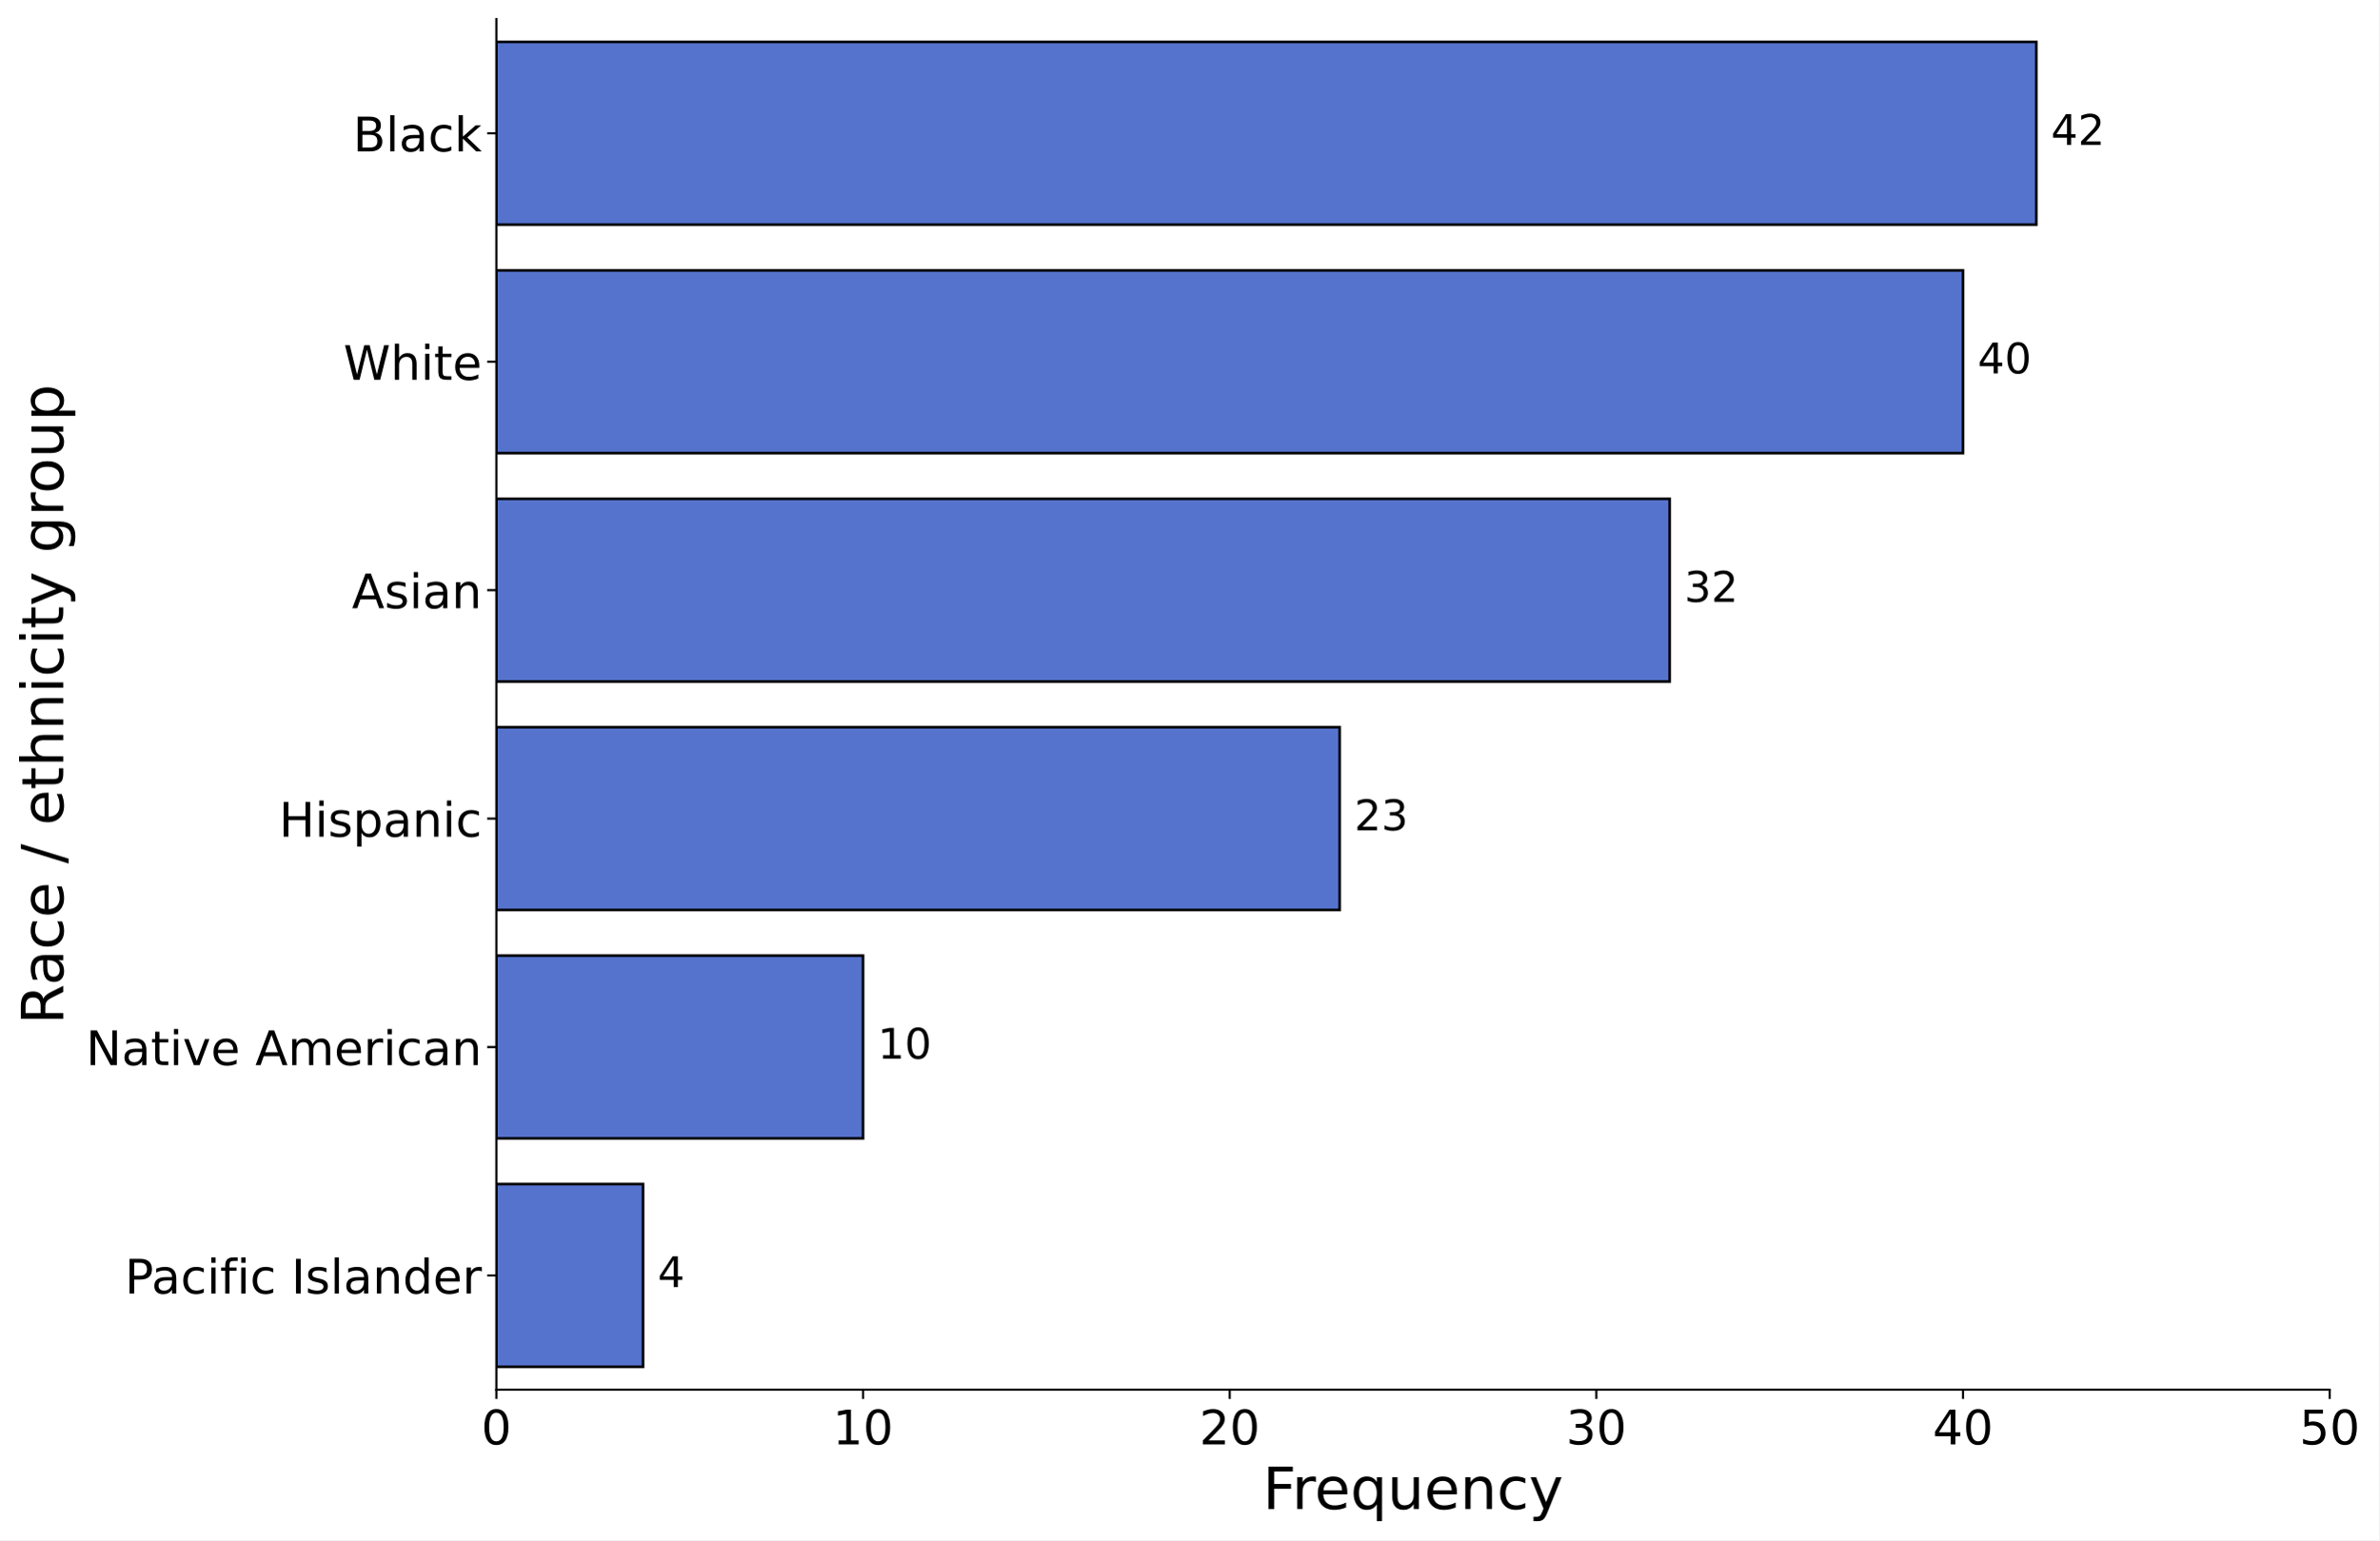
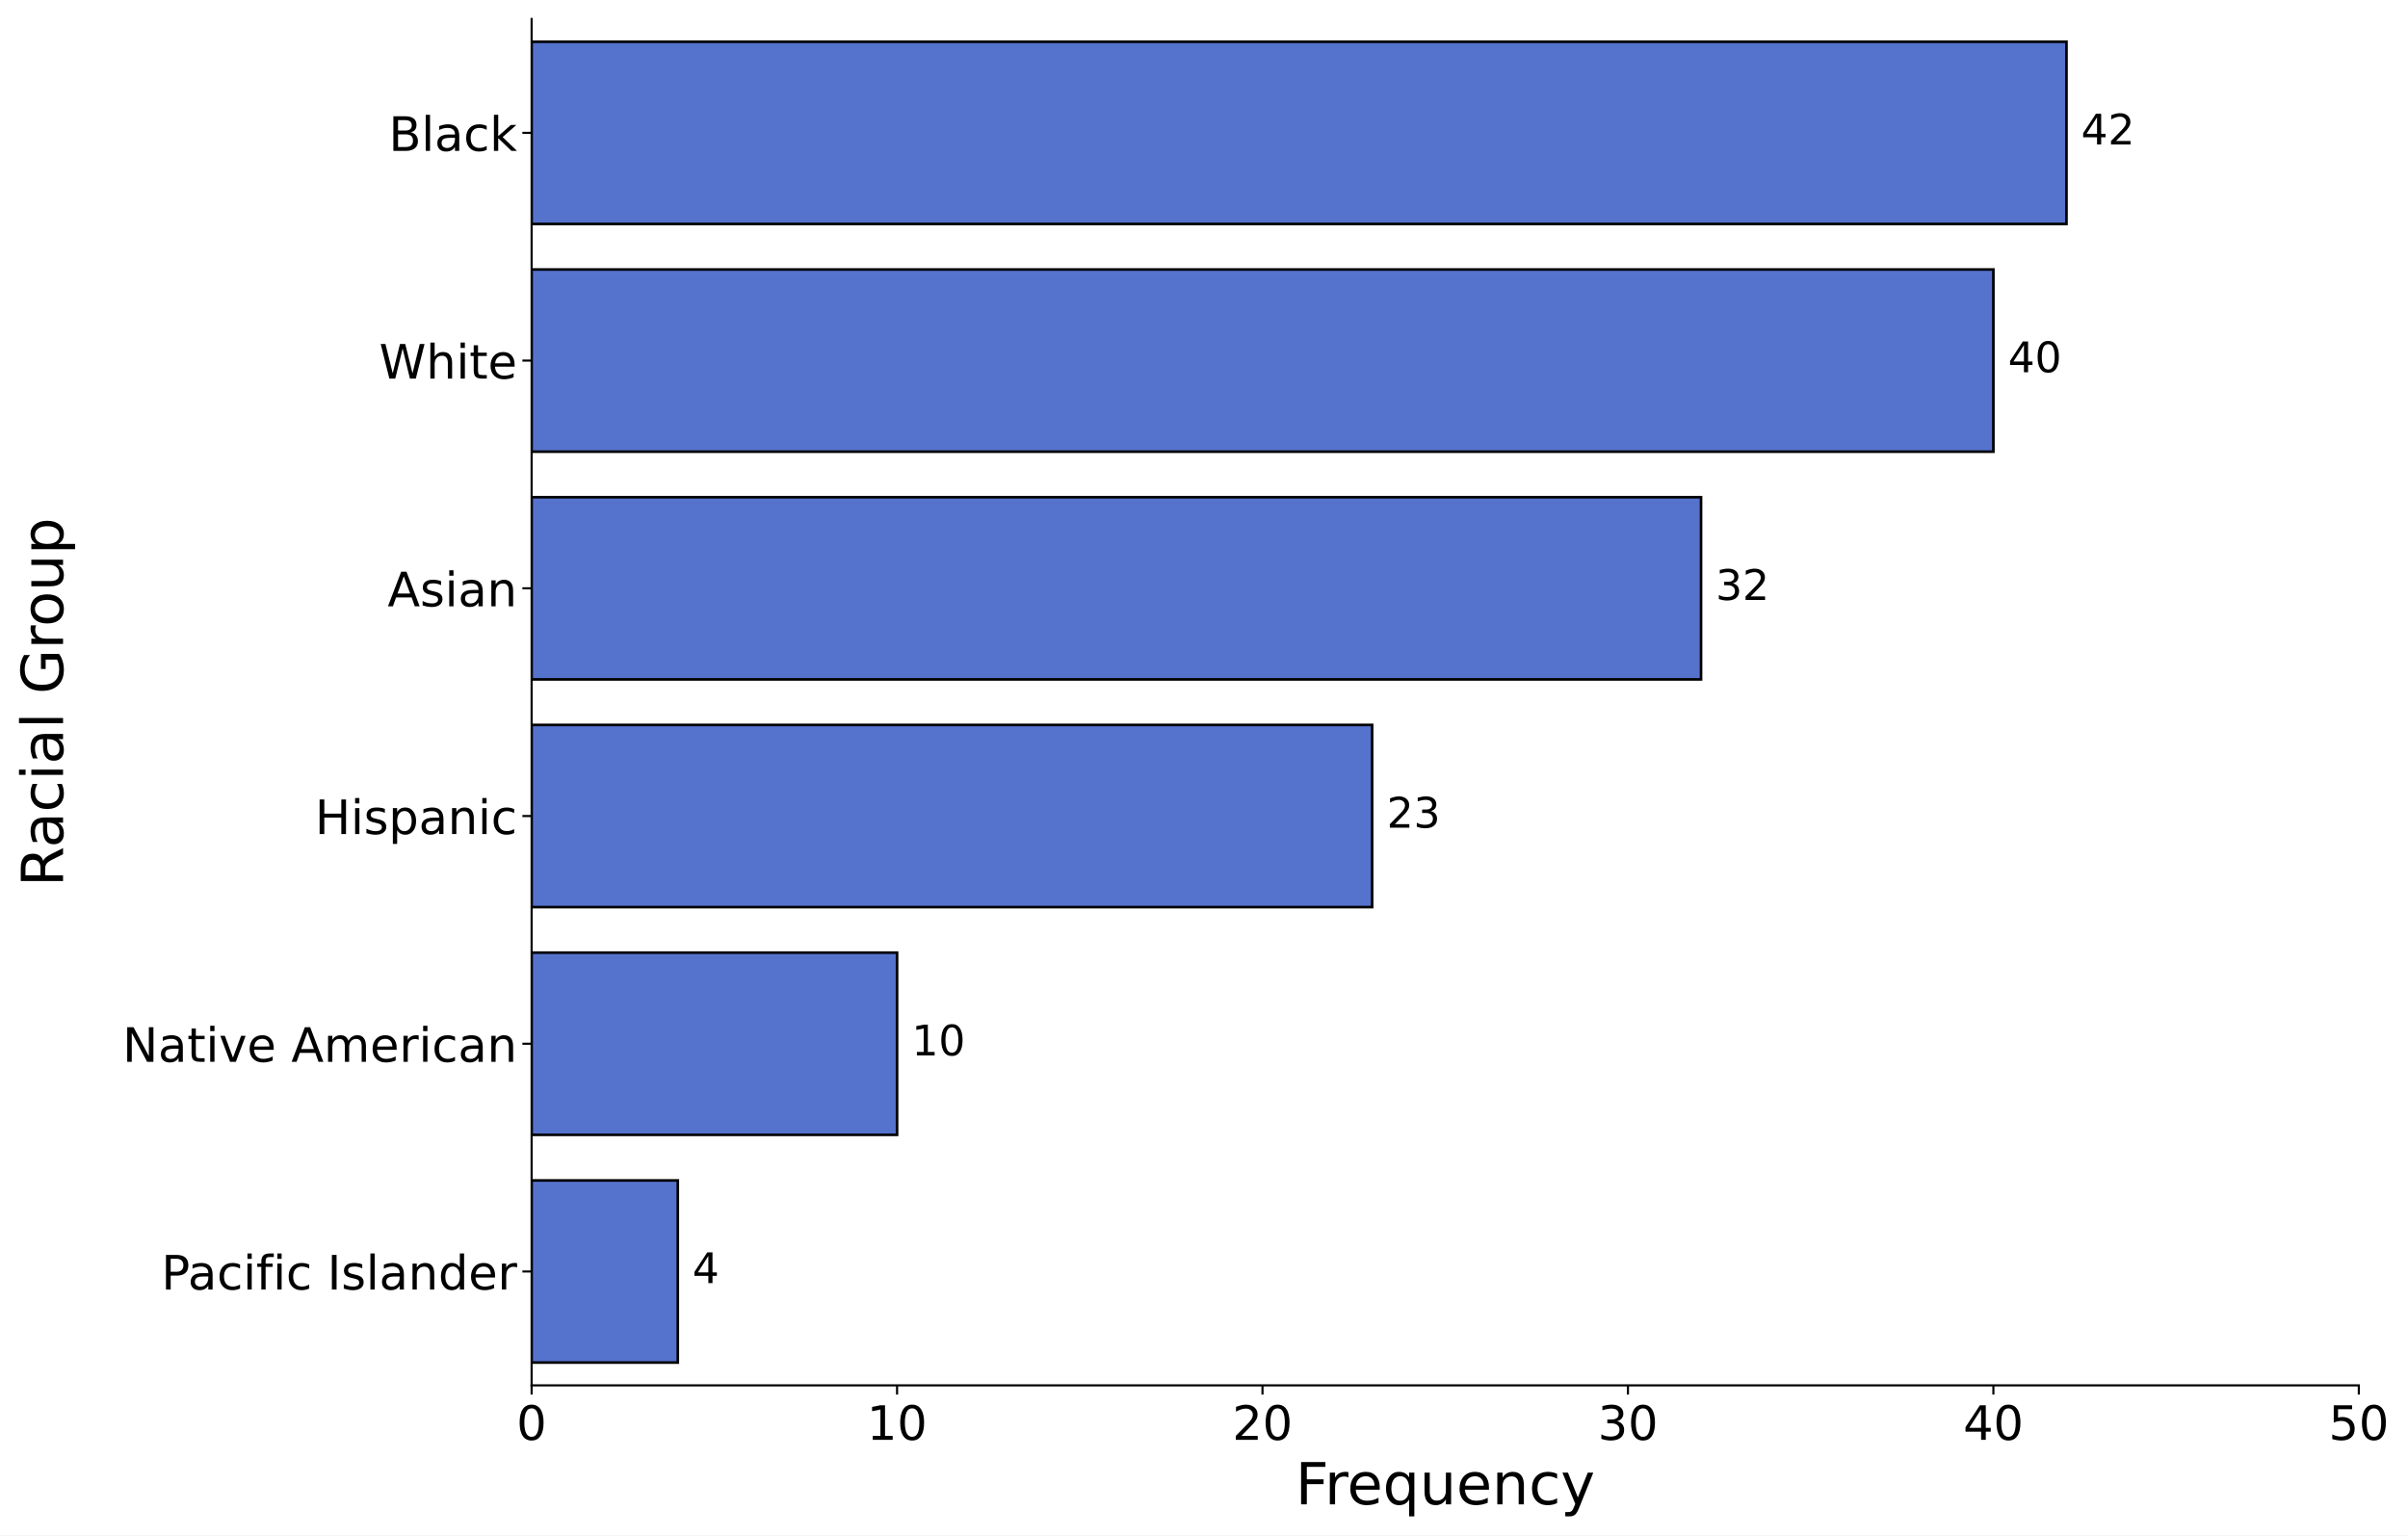
- <svg xmlns="http://www.w3.org/2000/svg" xmlns:xlink="http://www.w3.org/1999/xlink" width="899.407pt" height="582.513pt" viewBox="0 0 899.407 582.513" version="1.1">
+ <svg xmlns="http://www.w3.org/2000/svg" xmlns:xlink="http://www.w3.org/1999/xlink" width="913.407pt" height="582.513pt" viewBox="0 0 913.407 582.513" version="1.1">
  <defs>
    <style type="text/css">*{stroke-linejoin: round; stroke-linecap: butt}</style>
  </defs>
  <g id="figure_1">
    <g id="patch_1">
-       <path d="M 0 582.513  L 899.407 582.513  L 899.407 0  L 0 0  z " style="fill: #ffffff" />
+       <path d="M 0 582.513  L 913.407 582.513  L 913.407 0  L 0 0  z " style="fill: #ffffff" />
    </g>
    <g id="axes_1">
      <g id="patch_2">
-         <path d="M 187.653 525.6  L 880.754 525.6  L 880.754 7.2  L 187.653 7.2  z " style="fill: #ffffff" />
+         <path d="M 201.653 525.6  L 894.754 525.6  L 894.754 7.2  L 201.653 7.2  z " style="fill: #ffffff" />
      </g>
      <g id="patch_3">
-         <path d="M 187.653 15.84  L 769.858 15.84  L 769.858 84.96  L 187.653 84.96  z " clip-path="url(#p2735b2df35)" style="fill: #5573cd; stroke: #000000; stroke-linejoin: miter" />
+         <path d="M 201.653 15.84  L 783.858 15.84  L 783.858 84.96  L 201.653 84.96  z " clip-path="url(#pfc419bda1f)" style="fill: #5573cd; stroke: #000000; stroke-linejoin: miter" />
      </g>
      <g id="patch_4">
-         <path d="M 187.653 102.24  L 742.134 102.24  L 742.134 171.36  L 187.653 171.36  z " clip-path="url(#p2735b2df35)" style="fill: #5573cd; stroke: #000000; stroke-linejoin: miter" />
+         <path d="M 201.653 102.24  L 756.134 102.24  L 756.134 171.36  L 201.653 171.36  z " clip-path="url(#pfc419bda1f)" style="fill: #5573cd; stroke: #000000; stroke-linejoin: miter" />
      </g>
      <g id="patch_5">
-         <path d="M 187.653 188.64  L 631.238 188.64  L 631.238 257.76  L 187.653 257.76  z " clip-path="url(#p2735b2df35)" style="fill: #5573cd; stroke: #000000; stroke-linejoin: miter" />
+         <path d="M 201.653 188.64  L 645.238 188.64  L 645.238 257.76  L 201.653 257.76  z " clip-path="url(#pfc419bda1f)" style="fill: #5573cd; stroke: #000000; stroke-linejoin: miter" />
      </g>
      <g id="patch_6">
-         <path d="M 187.653 275.04  L 506.48 275.04  L 506.48 344.16  L 187.653 344.16  z " clip-path="url(#p2735b2df35)" style="fill: #5573cd; stroke: #000000; stroke-linejoin: miter" />
+         <path d="M 201.653 275.04  L 520.48 275.04  L 520.48 344.16  L 201.653 344.16  z " clip-path="url(#pfc419bda1f)" style="fill: #5573cd; stroke: #000000; stroke-linejoin: miter" />
      </g>
      <g id="patch_7">
-         <path d="M 187.653 361.44  L 326.274 361.44  L 326.274 430.56  L 187.653 430.56  z " clip-path="url(#p2735b2df35)" style="fill: #5573cd; stroke: #000000; stroke-linejoin: miter" />
+         <path d="M 201.653 361.44  L 340.274 361.44  L 340.274 430.56  L 201.653 430.56  z " clip-path="url(#pfc419bda1f)" style="fill: #5573cd; stroke: #000000; stroke-linejoin: miter" />
      </g>
      <g id="patch_8">
-         <path d="M 187.653 447.84  L 243.102 447.84  L 243.102 516.96  L 187.653 516.96  z " clip-path="url(#p2735b2df35)" style="fill: #5573cd; stroke: #000000; stroke-linejoin: miter" />
+         <path d="M 201.653 447.84  L 257.102 447.84  L 257.102 516.96  L 201.653 516.96  z " clip-path="url(#pfc419bda1f)" style="fill: #5573cd; stroke: #000000; stroke-linejoin: miter" />
      </g>
      <g id="matplotlib.axis_1">
        <g id="xtick_1">
          <g id="line2d_1">
            <defs>
-               <path id="me8db8d2e31" d="M 0 0  L 0 3.5  " style="stroke: #000000; stroke-width: 0.8" />
+               <path id="m3cf363b419" d="M 0 0  L 0 3.5  " style="stroke: #000000; stroke-width: 0.8" />
            </defs>
            <g>
-               <use xlink:href="#me8db8d2e31" x="187.653" y="525.6" style="stroke: #000000; stroke-width: 0.8" />
+               <use xlink:href="#m3cf363b419" x="201.653" y="525.6" style="stroke: #000000; stroke-width: 0.8" />
            </g>
          </g>
          <g id="text_1">
-             <g transform="translate(181.9272 546.2772) scale(0.18 -0.18)">
+             <g transform="translate(195.9272 546.2772) scale(0.18 -0.18)">
              <defs>
                <path id="DejaVuSans-30" d="M 2034 4250  Q 1547 4250 1301 3770  Q 1056 3291 1056 2328  Q 1056 1369 1301 889  Q 1547 409 2034 409  Q 2525 409 2770 889  Q 3016 1369 3016 2328  Q 3016 3291 2770 3770  Q 2525 4250 2034 4250  z M 2034 4750  Q 2819 4750 3233 4129  Q 3647 3509 3647 2328  Q 3647 1150 3233 529  Q 2819 -91 2034 -91  Q 1250 -91 836 529  Q 422 1150 422 2328  Q 422 3509 836 4129  Q 1250 4750 2034 4750  z " transform="scale(0.015625)" />
              </defs>
              <use xlink:href="#DejaVuSans-30" />
            </g>
          </g>
        </g>
        <g id="xtick_2">
          <g id="line2d_2">
            <g>
-               <use xlink:href="#me8db8d2e31" x="326.274" y="525.6" style="stroke: #000000; stroke-width: 0.8" />
+               <use xlink:href="#m3cf363b419" x="340.274" y="525.6" style="stroke: #000000; stroke-width: 0.8" />
            </g>
          </g>
          <g id="text_2">
-             <g transform="translate(314.8211 546.2772) scale(0.18 -0.18)">
+             <g transform="translate(328.8211 546.2772) scale(0.18 -0.18)">
              <defs>
                <path id="DejaVuSans-31" d="M 794 531  L 1825 531  L 1825 4091  L 703 3866  L 703 4441  L 1819 4666  L 2450 4666  L 2450 531  L 3481 531  L 3481 0  L 794 0  L 794 531  z " transform="scale(0.015625)" />
              </defs>
              <use xlink:href="#DejaVuSans-31" />
              <use xlink:href="#DejaVuSans-30" transform="translate(63.62305 0)" />
            </g>
          </g>
        </g>
        <g id="xtick_3">
          <g id="line2d_3">
            <g>
-               <use xlink:href="#me8db8d2e31" x="464.894" y="525.6" style="stroke: #000000; stroke-width: 0.8" />
+               <use xlink:href="#m3cf363b419" x="478.894" y="525.6" style="stroke: #000000; stroke-width: 0.8" />
            </g>
          </g>
          <g id="text_3">
-             <g transform="translate(453.4413 546.2772) scale(0.18 -0.18)">
+             <g transform="translate(467.4413 546.2772) scale(0.18 -0.18)">
              <defs>
                <path id="DejaVuSans-32" d="M 1228 531  L 3431 531  L 3431 0  L 469 0  L 469 531  Q 828 903 1448 1529  Q 2069 2156 2228 2338  Q 2531 2678 2651 2914  Q 2772 3150 2772 3378  Q 2772 3750 2511 3984  Q 2250 4219 1831 4219  Q 1534 4219 1204 4116  Q 875 4013 500 3803  L 500 4441  Q 881 4594 1212 4672  Q 1544 4750 1819 4750  Q 2544 4750 2975 4387  Q 3406 4025 3406 3419  Q 3406 3131 3298 2873  Q 3191 2616 2906 2266  Q 2828 2175 2409 1742  Q 1991 1309 1228 531  z " transform="scale(0.015625)" />
              </defs>
              <use xlink:href="#DejaVuSans-32" />
              <use xlink:href="#DejaVuSans-30" transform="translate(63.62305 0)" />
            </g>
          </g>
        </g>
        <g id="xtick_4">
          <g id="line2d_4">
            <g>
-               <use xlink:href="#me8db8d2e31" x="603.514" y="525.6" style="stroke: #000000; stroke-width: 0.8" />
+               <use xlink:href="#m3cf363b419" x="617.514" y="525.6" style="stroke: #000000; stroke-width: 0.8" />
            </g>
          </g>
          <g id="text_4">
-             <g transform="translate(592.0614 546.2772) scale(0.18 -0.18)">
+             <g transform="translate(606.0614 546.2772) scale(0.18 -0.18)">
              <defs>
                <path id="DejaVuSans-33" d="M 2597 2516  Q 3050 2419 3304 2112  Q 3559 1806 3559 1356  Q 3559 666 3084 287  Q 2609 -91 1734 -91  Q 1441 -91 1130 -33  Q 819 25 488 141  L 488 750  Q 750 597 1062 519  Q 1375 441 1716 441  Q 2309 441 2620 675  Q 2931 909 2931 1356  Q 2931 1769 2642 2001  Q 2353 2234 1838 2234  L 1294 2234  L 1294 2753  L 1863 2753  Q 2328 2753 2575 2939  Q 2822 3125 2822 3475  Q 2822 3834 2567 4026  Q 2313 4219 1838 4219  Q 1578 4219 1281 4162  Q 984 4106 628 3988  L 628 4550  Q 988 4650 1302 4700  Q 1616 4750 1894 4750  Q 2613 4750 3031 4423  Q 3450 4097 3450 3541  Q 3450 3153 3228 2886  Q 3006 2619 2597 2516  z " transform="scale(0.015625)" />
              </defs>
              <use xlink:href="#DejaVuSans-33" />
              <use xlink:href="#DejaVuSans-30" transform="translate(63.62305 0)" />
            </g>
          </g>
        </g>
        <g id="xtick_5">
          <g id="line2d_5">
            <g>
-               <use xlink:href="#me8db8d2e31" x="742.134" y="525.6" style="stroke: #000000; stroke-width: 0.8" />
+               <use xlink:href="#m3cf363b419" x="756.134" y="525.6" style="stroke: #000000; stroke-width: 0.8" />
            </g>
          </g>
          <g id="text_5">
-             <g transform="translate(730.6816 546.2772) scale(0.18 -0.18)">
+             <g transform="translate(744.6816 546.2772) scale(0.18 -0.18)">
              <defs>
                <path id="DejaVuSans-34" d="M 2419 4116  L 825 1625  L 2419 1625  L 2419 4116  z M 2253 4666  L 3047 4666  L 3047 1625  L 3713 1625  L 3713 1100  L 3047 1100  L 3047 0  L 2419 0  L 2419 1100  L 313 1100  L 313 1709  L 2253 4666  z " transform="scale(0.015625)" />
              </defs>
              <use xlink:href="#DejaVuSans-34" />
              <use xlink:href="#DejaVuSans-30" transform="translate(63.62305 0)" />
            </g>
          </g>
        </g>
        <g id="xtick_6">
          <g id="line2d_6">
            <g>
-               <use xlink:href="#me8db8d2e31" x="880.754" y="525.6" style="stroke: #000000; stroke-width: 0.8" />
+               <use xlink:href="#m3cf363b419" x="894.754" y="525.6" style="stroke: #000000; stroke-width: 0.8" />
            </g>
          </g>
          <g id="text_6">
-             <g transform="translate(869.3017 546.2772) scale(0.18 -0.18)">
+             <g transform="translate(883.3017 546.2772) scale(0.18 -0.18)">
              <defs>
                <path id="DejaVuSans-35" d="M 691 4666  L 3169 4666  L 3169 4134  L 1269 4134  L 1269 2991  Q 1406 3038 1543 3061  Q 1681 3084 1819 3084  Q 2600 3084 3056 2656  Q 3513 2228 3513 1497  Q 3513 744 3044 326  Q 2575 -91 1722 -91  Q 1428 -91 1123 -41  Q 819 9 494 109  L 494 744  Q 775 591 1075 516  Q 1375 441 1709 441  Q 2250 441 2565 725  Q 2881 1009 2881 1497  Q 2881 1984 2565 2268  Q 2250 2553 1709 2553  Q 1456 2553 1204 2497  Q 953 2441 691 2322  L 691 4666  z " transform="scale(0.015625)" />
              </defs>
              <use xlink:href="#DejaVuSans-35" />
              <use xlink:href="#DejaVuSans-30" transform="translate(63.62305 0)" />
            </g>
          </g>
        </g>
        <g id="text_7">
-           <g transform="translate(477.3785 570.7372) scale(0.22 -0.22)">
+           <g transform="translate(491.3785 570.7372) scale(0.22 -0.22)">
            <defs>
              <path id="DejaVuSans-46" d="M 628 4666  L 3309 4666  L 3309 4134  L 1259 4134  L 1259 2759  L 3109 2759  L 3109 2228  L 1259 2228  L 1259 0  L 628 0  L 628 4666  z " transform="scale(0.015625)" />
              <path id="DejaVuSans-72" d="M 2631 2963  Q 2534 3019 2420 3045  Q 2306 3072 2169 3072  Q 1681 3072 1420 2755  Q 1159 2438 1159 1844  L 1159 0  L 581 0  L 581 3500  L 1159 3500  L 1159 2956  Q 1341 3275 1631 3429  Q 1922 3584 2338 3584  Q 2397 3584 2469 3576  Q 2541 3569 2628 3553  L 2631 2963  z " transform="scale(0.015625)" />
              <path id="DejaVuSans-65" d="M 3597 1894  L 3597 1613  L 953 1613  Q 991 1019 1311 708  Q 1631 397 2203 397  Q 2534 397 2845 478  Q 3156 559 3463 722  L 3463 178  Q 3153 47 2828 -22  Q 2503 -91 2169 -91  Q 1331 -91 842 396  Q 353 884 353 1716  Q 353 2575 817 3079  Q 1281 3584 2069 3584  Q 2775 3584 3186 3129  Q 3597 2675 3597 1894  z M 3022 2063  Q 3016 2534 2758 2815  Q 2500 3097 2075 3097  Q 1594 3097 1305 2825  Q 1016 2553 972 2059  L 3022 2063  z " transform="scale(0.015625)" />
              <path id="DejaVuSans-71" d="M 947 1747  Q 947 1113 1208 752  Q 1469 391 1925 391  Q 2381 391 2643 752  Q 2906 1113 2906 1747  Q 2906 2381 2643 2742  Q 2381 3103 1925 3103  Q 1469 3103 1208 2742  Q 947 2381 947 1747  z M 2906 525  Q 2725 213 2448 61  Q 2172 -91 1784 -91  Q 1150 -91 751 415  Q 353 922 353 1747  Q 353 2572 751 3078  Q 1150 3584 1784 3584  Q 2172 3584 2448 3432  Q 2725 3281 2906 2969  L 2906 3500  L 3481 3500  L 3481 -1331  L 2906 -1331  L 2906 525  z " transform="scale(0.015625)" />
              <path id="DejaVuSans-75" d="M 544 1381  L 544 3500  L 1119 3500  L 1119 1403  Q 1119 906 1312 657  Q 1506 409 1894 409  Q 2359 409 2629 706  Q 2900 1003 2900 1516  L 2900 3500  L 3475 3500  L 3475 0  L 2900 0  L 2900 538  Q 2691 219 2414 64  Q 2138 -91 1772 -91  Q 1169 -91 856 284  Q 544 659 544 1381  z M 1991 3584  L 1991 3584  z " transform="scale(0.015625)" />
              <path id="DejaVuSans-6e" d="M 3513 2113  L 3513 0  L 2938 0  L 2938 2094  Q 2938 2591 2744 2837  Q 2550 3084 2163 3084  Q 1697 3084 1428 2787  Q 1159 2491 1159 1978  L 1159 0  L 581 0  L 581 3500  L 1159 3500  L 1159 2956  Q 1366 3272 1645 3428  Q 1925 3584 2291 3584  Q 2894 3584 3203 3211  Q 3513 2838 3513 2113  z " transform="scale(0.015625)" />
              <path id="DejaVuSans-63" d="M 3122 3366  L 3122 2828  Q 2878 2963 2633 3030  Q 2388 3097 2138 3097  Q 1578 3097 1268 2742  Q 959 2388 959 1747  Q 959 1106 1268 751  Q 1578 397 2138 397  Q 2388 397 2633 464  Q 2878 531 3122 666  L 3122 134  Q 2881 22 2623 -34  Q 2366 -91 2075 -91  Q 1284 -91 818 406  Q 353 903 353 1747  Q 353 2603 823 3093  Q 1294 3584 2113 3584  Q 2378 3584 2631 3529  Q 2884 3475 3122 3366  z " transform="scale(0.015625)" />
              <path id="DejaVuSans-79" d="M 2059 -325  Q 1816 -950 1584 -1140  Q 1353 -1331 966 -1331  L 506 -1331  L 506 -850  L 844 -850  Q 1081 -850 1212 -737  Q 1344 -625 1503 -206  L 1606 56  L 191 3500  L 800 3500  L 1894 763  L 2988 3500  L 3597 3500  L 2059 -325  z " transform="scale(0.015625)" />
            </defs>
            <use xlink:href="#DejaVuSans-46" />
            <use xlink:href="#DejaVuSans-72" transform="translate(50.26953 0)" />
            <use xlink:href="#DejaVuSans-65" transform="translate(89.13281 0)" />
            <use xlink:href="#DejaVuSans-71" transform="translate(150.6562 0)" />
            <use xlink:href="#DejaVuSans-75" transform="translate(214.1328 0)" />
            <use xlink:href="#DejaVuSans-65" transform="translate(277.5117 0)" />
            <use xlink:href="#DejaVuSans-6e" transform="translate(339.0352 0)" />
            <use xlink:href="#DejaVuSans-63" transform="translate(402.4141 0)" />
            <use xlink:href="#DejaVuSans-79" transform="translate(457.3945 0)" />
          </g>
        </g>
      </g>
      <g id="matplotlib.axis_2">
        <g id="ytick_1">
          <g id="line2d_7">
            <defs>
-               <path id="m72eb1acc6a" d="M 0 0  L -3.5 0  " style="stroke: #000000; stroke-width: 0.8" />
+               <path id="m132246b73a" d="M 0 0  L -3.5 0  " style="stroke: #000000; stroke-width: 0.8" />
            </defs>
            <g>
-               <use xlink:href="#m72eb1acc6a" x="187.653" y="50.4" style="stroke: #000000; stroke-width: 0.8" />
+               <use xlink:href="#m132246b73a" x="201.653" y="50.4" style="stroke: #000000; stroke-width: 0.8" />
            </g>
          </g>
          <g id="text_8">
-             <g transform="translate(133.4522 57.23859) scale(0.18 -0.18)">
+             <g transform="translate(147.4522 57.23859) scale(0.18 -0.18)">
              <defs>
                <path id="DejaVuSans-42" d="M 1259 2228  L 1259 519  L 2272 519  Q 2781 519 3026 730  Q 3272 941 3272 1375  Q 3272 1813 3026 2020  Q 2781 2228 2272 2228  L 1259 2228  z M 1259 4147  L 1259 2741  L 2194 2741  Q 2656 2741 2882 2914  Q 3109 3088 3109 3444  Q 3109 3797 2882 3972  Q 2656 4147 2194 4147  L 1259 4147  z M 628 4666  L 2241 4666  Q 2963 4666 3353 4366  Q 3744 4066 3744 3513  Q 3744 3084 3544 2831  Q 3344 2578 2956 2516  Q 3422 2416 3680 2098  Q 3938 1781 3938 1306  Q 3938 681 3513 340  Q 3088 0 2303 0  L 628 0  L 628 4666  z " transform="scale(0.015625)" />
                <path id="DejaVuSans-6c" d="M 603 4863  L 1178 4863  L 1178 0  L 603 0  L 603 4863  z " transform="scale(0.015625)" />
                <path id="DejaVuSans-61" d="M 2194 1759  Q 1497 1759 1228 1600  Q 959 1441 959 1056  Q 959 750 1161 570  Q 1363 391 1709 391  Q 2188 391 2477 730  Q 2766 1069 2766 1631  L 2766 1759  L 2194 1759  z M 3341 1997  L 3341 0  L 2766 0  L 2766 531  Q 2569 213 2275 61  Q 1981 -91 1556 -91  Q 1019 -91 701 211  Q 384 513 384 1019  Q 384 1609 779 1909  Q 1175 2209 1959 2209  L 2766 2209  L 2766 2266  Q 2766 2663 2505 2880  Q 2244 3097 1772 3097  Q 1472 3097 1187 3025  Q 903 2953 641 2809  L 641 3341  Q 956 3463 1253 3523  Q 1550 3584 1831 3584  Q 2591 3584 2966 3190  Q 3341 2797 3341 1997  z " transform="scale(0.015625)" />
                <path id="DejaVuSans-6b" d="M 581 4863  L 1159 4863  L 1159 1991  L 2875 3500  L 3609 3500  L 1753 1863  L 3688 0  L 2938 0  L 1159 1709  L 1159 0  L 581 0  L 581 4863  z " transform="scale(0.015625)" />
              </defs>
              <use xlink:href="#DejaVuSans-42" />
              <use xlink:href="#DejaVuSans-6c" transform="translate(68.60352 0)" />
              <use xlink:href="#DejaVuSans-61" transform="translate(96.38672 0)" />
              <use xlink:href="#DejaVuSans-63" transform="translate(157.666 0)" />
              <use xlink:href="#DejaVuSans-6b" transform="translate(212.6465 0)" />
            </g>
          </g>
        </g>
        <g id="ytick_2">
          <g id="line2d_8">
            <g>
-               <use xlink:href="#m72eb1acc6a" x="187.653" y="136.8" style="stroke: #000000; stroke-width: 0.8" />
+               <use xlink:href="#m132246b73a" x="201.653" y="136.8" style="stroke: #000000; stroke-width: 0.8" />
            </g>
          </g>
          <g id="text_9">
-             <g transform="translate(129.8156 143.6386) scale(0.18 -0.18)">
+             <g transform="translate(143.8156 143.6386) scale(0.18 -0.18)">
              <defs>
                <path id="DejaVuSans-57" d="M 213 4666  L 850 4666  L 1831 722  L 2809 4666  L 3519 4666  L 4500 722  L 5478 4666  L 6119 4666  L 4947 0  L 4153 0  L 3169 4050  L 2175 0  L 1381 0  L 213 4666  z " transform="scale(0.015625)" />
                <path id="DejaVuSans-68" d="M 3513 2113  L 3513 0  L 2938 0  L 2938 2094  Q 2938 2591 2744 2837  Q 2550 3084 2163 3084  Q 1697 3084 1428 2787  Q 1159 2491 1159 1978  L 1159 0  L 581 0  L 581 4863  L 1159 4863  L 1159 2956  Q 1366 3272 1645 3428  Q 1925 3584 2291 3584  Q 2894 3584 3203 3211  Q 3513 2838 3513 2113  z " transform="scale(0.015625)" />
                <path id="DejaVuSans-69" d="M 603 3500  L 1178 3500  L 1178 0  L 603 0  L 603 3500  z M 603 4863  L 1178 4863  L 1178 4134  L 603 4134  L 603 4863  z " transform="scale(0.015625)" />
                <path id="DejaVuSans-74" d="M 1172 4494  L 1172 3500  L 2356 3500  L 2356 3053  L 1172 3053  L 1172 1153  Q 1172 725 1289 603  Q 1406 481 1766 481  L 2356 481  L 2356 0  L 1766 0  Q 1100 0 847 248  Q 594 497 594 1153  L 594 3053  L 172 3053  L 172 3500  L 594 3500  L 594 4494  L 1172 4494  z " transform="scale(0.015625)" />
              </defs>
              <use xlink:href="#DejaVuSans-57" />
              <use xlink:href="#DejaVuSans-68" transform="translate(98.87695 0)" />
              <use xlink:href="#DejaVuSans-69" transform="translate(162.2559 0)" />
              <use xlink:href="#DejaVuSans-74" transform="translate(190.0391 0)" />
              <use xlink:href="#DejaVuSans-65" transform="translate(229.248 0)" />
            </g>
          </g>
        </g>
        <g id="ytick_3">
          <g id="line2d_9">
            <g>
-               <use xlink:href="#m72eb1acc6a" x="187.653" y="223.2" style="stroke: #000000; stroke-width: 0.8" />
+               <use xlink:href="#m132246b73a" x="201.653" y="223.2" style="stroke: #000000; stroke-width: 0.8" />
            </g>
          </g>
          <g id="text_10">
-             <g transform="translate(133.0247 230.0386) scale(0.18 -0.18)">
+             <g transform="translate(147.0247 230.0386) scale(0.18 -0.18)">
              <defs>
                <path id="DejaVuSans-41" d="M 2188 4044  L 1331 1722  L 3047 1722  L 2188 4044  z M 1831 4666  L 2547 4666  L 4325 0  L 3669 0  L 3244 1197  L 1141 1197  L 716 0  L 50 0  L 1831 4666  z " transform="scale(0.015625)" />
                <path id="DejaVuSans-73" d="M 2834 3397  L 2834 2853  Q 2591 2978 2328 3040  Q 2066 3103 1784 3103  Q 1356 3103 1142 2972  Q 928 2841 928 2578  Q 928 2378 1081 2264  Q 1234 2150 1697 2047  L 1894 2003  Q 2506 1872 2764 1633  Q 3022 1394 3022 966  Q 3022 478 2636 193  Q 2250 -91 1575 -91  Q 1294 -91 989 -36  Q 684 19 347 128  L 347 722  Q 666 556 975 473  Q 1284 391 1588 391  Q 1994 391 2212 530  Q 2431 669 2431 922  Q 2431 1156 2273 1281  Q 2116 1406 1581 1522  L 1381 1569  Q 847 1681 609 1914  Q 372 2147 372 2553  Q 372 3047 722 3315  Q 1072 3584 1716 3584  Q 2034 3584 2315 3537  Q 2597 3491 2834 3397  z " transform="scale(0.015625)" />
              </defs>
              <use xlink:href="#DejaVuSans-41" />
              <use xlink:href="#DejaVuSans-73" transform="translate(68.4082 0)" />
              <use xlink:href="#DejaVuSans-69" transform="translate(120.5078 0)" />
              <use xlink:href="#DejaVuSans-61" transform="translate(148.291 0)" />
              <use xlink:href="#DejaVuSans-6e" transform="translate(209.5703 0)" />
            </g>
          </g>
        </g>
        <g id="ytick_4">
          <g id="line2d_10">
            <g>
-               <use xlink:href="#m72eb1acc6a" x="187.653" y="309.6" style="stroke: #000000; stroke-width: 0.8" />
+               <use xlink:href="#m132246b73a" x="201.653" y="309.6" style="stroke: #000000; stroke-width: 0.8" />
            </g>
          </g>
          <g id="text_11">
-             <g transform="translate(105.4762 316.4386) scale(0.18 -0.18)">
+             <g transform="translate(119.4762 316.4386) scale(0.18 -0.18)">
              <defs>
                <path id="DejaVuSans-48" d="M 628 4666  L 1259 4666  L 1259 2753  L 3553 2753  L 3553 4666  L 4184 4666  L 4184 0  L 3553 0  L 3553 2222  L 1259 2222  L 1259 0  L 628 0  L 628 4666  z " transform="scale(0.015625)" />
                <path id="DejaVuSans-70" d="M 1159 525  L 1159 -1331  L 581 -1331  L 581 3500  L 1159 3500  L 1159 2969  Q 1341 3281 1617 3432  Q 1894 3584 2278 3584  Q 2916 3584 3314 3078  Q 3713 2572 3713 1747  Q 3713 922 3314 415  Q 2916 -91 2278 -91  Q 1894 -91 1617 61  Q 1341 213 1159 525  z M 3116 1747  Q 3116 2381 2855 2742  Q 2594 3103 2138 3103  Q 1681 3103 1420 2742  Q 1159 2381 1159 1747  Q 1159 1113 1420 752  Q 1681 391 2138 391  Q 2594 391 2855 752  Q 3116 1113 3116 1747  z " transform="scale(0.015625)" />
              </defs>
              <use xlink:href="#DejaVuSans-48" />
              <use xlink:href="#DejaVuSans-69" transform="translate(75.19531 0)" />
              <use xlink:href="#DejaVuSans-73" transform="translate(102.9785 0)" />
              <use xlink:href="#DejaVuSans-70" transform="translate(155.0781 0)" />
              <use xlink:href="#DejaVuSans-61" transform="translate(218.5547 0)" />
              <use xlink:href="#DejaVuSans-6e" transform="translate(279.834 0)" />
              <use xlink:href="#DejaVuSans-69" transform="translate(343.2129 0)" />
              <use xlink:href="#DejaVuSans-63" transform="translate(370.9961 0)" />
            </g>
          </g>
        </g>
        <g id="ytick_5">
          <g id="line2d_11">
            <g>
-               <use xlink:href="#m72eb1acc6a" x="187.653" y="396" style="stroke: #000000; stroke-width: 0.8" />
+               <use xlink:href="#m132246b73a" x="201.653" y="396" style="stroke: #000000; stroke-width: 0.8" />
            </g>
          </g>
          <g id="text_12">
-             <g transform="translate(32.49188 402.8386) scale(0.18 -0.18)">
+             <g transform="translate(46.49188 402.8386) scale(0.18 -0.18)">
              <defs>
                <path id="DejaVuSans-4e" d="M 628 4666  L 1478 4666  L 3547 763  L 3547 4666  L 4159 4666  L 4159 0  L 3309 0  L 1241 3903  L 1241 0  L 628 0  L 628 4666  z " transform="scale(0.015625)" />
                <path id="DejaVuSans-76" d="M 191 3500  L 800 3500  L 1894 563  L 2988 3500  L 3597 3500  L 2284 0  L 1503 0  L 191 3500  z " transform="scale(0.015625)" />
                <path id="DejaVuSans-20" transform="scale(0.015625)" />
                <path id="DejaVuSans-6d" d="M 3328 2828  Q 3544 3216 3844 3400  Q 4144 3584 4550 3584  Q 5097 3584 5394 3201  Q 5691 2819 5691 2113  L 5691 0  L 5113 0  L 5113 2094  Q 5113 2597 4934 2840  Q 4756 3084 4391 3084  Q 3944 3084 3684 2787  Q 3425 2491 3425 1978  L 3425 0  L 2847 0  L 2847 2094  Q 2847 2600 2669 2842  Q 2491 3084 2119 3084  Q 1678 3084 1418 2786  Q 1159 2488 1159 1978  L 1159 0  L 581 0  L 581 3500  L 1159 3500  L 1159 2956  Q 1356 3278 1631 3431  Q 1906 3584 2284 3584  Q 2666 3584 2933 3390  Q 3200 3197 3328 2828  z " transform="scale(0.015625)" />
              </defs>
              <use xlink:href="#DejaVuSans-4e" />
              <use xlink:href="#DejaVuSans-61" transform="translate(74.80469 0)" />
              <use xlink:href="#DejaVuSans-74" transform="translate(136.084 0)" />
              <use xlink:href="#DejaVuSans-69" transform="translate(175.293 0)" />
              <use xlink:href="#DejaVuSans-76" transform="translate(203.0762 0)" />
              <use xlink:href="#DejaVuSans-65" transform="translate(262.2559 0)" />
              <use xlink:href="#DejaVuSans-20" transform="translate(323.7793 0)" />
              <use xlink:href="#DejaVuSans-41" transform="translate(355.5664 0)" />
              <use xlink:href="#DejaVuSans-6d" transform="translate(423.9746 0)" />
              <use xlink:href="#DejaVuSans-65" transform="translate(521.3867 0)" />
              <use xlink:href="#DejaVuSans-72" transform="translate(582.9102 0)" />
              <use xlink:href="#DejaVuSans-69" transform="translate(624.0234 0)" />
              <use xlink:href="#DejaVuSans-63" transform="translate(651.8066 0)" />
              <use xlink:href="#DejaVuSans-61" transform="translate(706.7871 0)" />
              <use xlink:href="#DejaVuSans-6e" transform="translate(768.0664 0)" />
            </g>
          </g>
        </g>
        <g id="ytick_6">
          <g id="line2d_12">
            <g>
-               <use xlink:href="#m72eb1acc6a" x="187.653" y="482.4" style="stroke: #000000; stroke-width: 0.8" />
+               <use xlink:href="#m132246b73a" x="201.653" y="482.4" style="stroke: #000000; stroke-width: 0.8" />
            </g>
          </g>
          <g id="text_13">
-             <g transform="translate(47.19844 489.2386) scale(0.18 -0.18)">
+             <g transform="translate(61.19844 489.2386) scale(0.18 -0.18)">
              <defs>
                <path id="DejaVuSans-50" d="M 1259 4147  L 1259 2394  L 2053 2394  Q 2494 2394 2734 2622  Q 2975 2850 2975 3272  Q 2975 3691 2734 3919  Q 2494 4147 2053 4147  L 1259 4147  z M 628 4666  L 2053 4666  Q 2838 4666 3239 4311  Q 3641 3956 3641 3272  Q 3641 2581 3239 2228  Q 2838 1875 2053 1875  L 1259 1875  L 1259 0  L 628 0  L 628 4666  z " transform="scale(0.015625)" />
                <path id="DejaVuSans-66" d="M 2375 4863  L 2375 4384  L 1825 4384  Q 1516 4384 1395 4259  Q 1275 4134 1275 3809  L 1275 3500  L 2222 3500  L 2222 3053  L 1275 3053  L 1275 0  L 697 0  L 697 3053  L 147 3053  L 147 3500  L 697 3500  L 697 3744  Q 697 4328 969 4595  Q 1241 4863 1831 4863  L 2375 4863  z " transform="scale(0.015625)" />
                <path id="DejaVuSans-49" d="M 628 4666  L 1259 4666  L 1259 0  L 628 0  L 628 4666  z " transform="scale(0.015625)" />
                <path id="DejaVuSans-64" d="M 2906 2969  L 2906 4863  L 3481 4863  L 3481 0  L 2906 0  L 2906 525  Q 2725 213 2448 61  Q 2172 -91 1784 -91  Q 1150 -91 751 415  Q 353 922 353 1747  Q 353 2572 751 3078  Q 1150 3584 1784 3584  Q 2172 3584 2448 3432  Q 2725 3281 2906 2969  z M 947 1747  Q 947 1113 1208 752  Q 1469 391 1925 391  Q 2381 391 2643 752  Q 2906 1113 2906 1747  Q 2906 2381 2643 2742  Q 2381 3103 1925 3103  Q 1469 3103 1208 2742  Q 947 2381 947 1747  z " transform="scale(0.015625)" />
              </defs>
              <use xlink:href="#DejaVuSans-50" />
              <use xlink:href="#DejaVuSans-61" transform="translate(55.80273 0)" />
              <use xlink:href="#DejaVuSans-63" transform="translate(117.082 0)" />
              <use xlink:href="#DejaVuSans-69" transform="translate(172.0625 0)" />
              <use xlink:href="#DejaVuSans-66" transform="translate(199.8457 0)" />
              <use xlink:href="#DejaVuSans-69" transform="translate(235.0508 0)" />
              <use xlink:href="#DejaVuSans-63" transform="translate(262.834 0)" />
              <use xlink:href="#DejaVuSans-20" transform="translate(317.8145 0)" />
              <use xlink:href="#DejaVuSans-49" transform="translate(349.6016 0)" />
              <use xlink:href="#DejaVuSans-73" transform="translate(379.0938 0)" />
              <use xlink:href="#DejaVuSans-6c" transform="translate(431.1934 0)" />
              <use xlink:href="#DejaVuSans-61" transform="translate(458.9766 0)" />
              <use xlink:href="#DejaVuSans-6e" transform="translate(520.2559 0)" />
              <use xlink:href="#DejaVuSans-64" transform="translate(583.6348 0)" />
              <use xlink:href="#DejaVuSans-65" transform="translate(647.1113 0)" />
              <use xlink:href="#DejaVuSans-72" transform="translate(708.6348 0)" />
            </g>
          </g>
        </g>
        <g id="text_14">
-           <g transform="translate(23.91656 387.4962) rotate(-90) scale(0.22 -0.22)">
+           <g transform="translate(23.91656 336.4167) rotate(-90) scale(0.22 -0.22)">
            <defs>
              <path id="DejaVuSans-52" d="M 2841 2188  Q 3044 2119 3236 1894  Q 3428 1669 3622 1275  L 4263 0  L 3584 0  L 2988 1197  Q 2756 1666 2539 1819  Q 2322 1972 1947 1972  L 1259 1972  L 1259 0  L 628 0  L 628 4666  L 2053 4666  Q 2853 4666 3247 4331  Q 3641 3997 3641 3322  Q 3641 2881 3436 2590  Q 3231 2300 2841 2188  z M 1259 4147  L 1259 2491  L 2053 2491  Q 2509 2491 2742 2702  Q 2975 2913 2975 3322  Q 2975 3731 2742 3939  Q 2509 4147 2053 4147  L 1259 4147  z " transform="scale(0.015625)" />
-               <path id="DejaVuSans-2f" d="M 1625 4666  L 2156 4666  L 531 -594  L 0 -594  L 1625 4666  z " transform="scale(0.015625)" />
-               <path id="DejaVuSans-67" d="M 2906 1791  Q 2906 2416 2648 2759  Q 2391 3103 1925 3103  Q 1463 3103 1205 2759  Q 947 2416 947 1791  Q 947 1169 1205 825  Q 1463 481 1925 481  Q 2391 481 2648 825  Q 2906 1169 2906 1791  z M 3481 434  Q 3481 -459 3084 -895  Q 2688 -1331 1869 -1331  Q 1566 -1331 1297 -1286  Q 1028 -1241 775 -1147  L 775 -588  Q 1028 -725 1275 -790  Q 1522 -856 1778 -856  Q 2344 -856 2625 -561  Q 2906 -266 2906 331  L 2906 616  Q 2728 306 2450 153  Q 2172 0 1784 0  Q 1141 0 747 490  Q 353 981 353 1791  Q 353 2603 747 3093  Q 1141 3584 1784 3584  Q 2172 3584 2450 3431  Q 2728 3278 2906 2969  L 2906 3500  L 3481 3500  L 3481 434  z " transform="scale(0.015625)" />
+               <path id="DejaVuSans-47" d="M 3809 666  L 3809 1919  L 2778 1919  L 2778 2438  L 4434 2438  L 4434 434  Q 4069 175 3628 42  Q 3188 -91 2688 -91  Q 1594 -91 976 548  Q 359 1188 359 2328  Q 359 3472 976 4111  Q 1594 4750 2688 4750  Q 3144 4750 3555 4637  Q 3966 4525 4313 4306  L 4313 3634  Q 3963 3931 3569 4081  Q 3175 4231 2741 4231  Q 1884 4231 1454 3753  Q 1025 3275 1025 2328  Q 1025 1384 1454 906  Q 1884 428 2741 428  Q 3075 428 3337 486  Q 3600 544 3809 666  z " transform="scale(0.015625)" />
              <path id="DejaVuSans-6f" d="M 1959 3097  Q 1497 3097 1228 2736  Q 959 2375 959 1747  Q 959 1119 1226 758  Q 1494 397 1959 397  Q 2419 397 2687 759  Q 2956 1122 2956 1747  Q 2956 2369 2687 2733  Q 2419 3097 1959 3097  z M 1959 3584  Q 2709 3584 3137 3096  Q 3566 2609 3566 1747  Q 3566 888 3137 398  Q 2709 -91 1959 -91  Q 1206 -91 779 398  Q 353 888 353 1747  Q 353 2609 779 3096  Q 1206 3584 1959 3584  z " transform="scale(0.015625)" />
            </defs>
            <use xlink:href="#DejaVuSans-52" />
            <use xlink:href="#DejaVuSans-61" transform="translate(67.23242 0)" />
            <use xlink:href="#DejaVuSans-63" transform="translate(128.5117 0)" />
-             <use xlink:href="#DejaVuSans-65" transform="translate(183.4922 0)" />
-             <use xlink:href="#DejaVuSans-20" transform="translate(245.0156 0)" />
-             <use xlink:href="#DejaVuSans-2f" transform="translate(276.8027 0)" />
-             <use xlink:href="#DejaVuSans-20" transform="translate(310.4941 0)" />
-             <use xlink:href="#DejaVuSans-65" transform="translate(342.2812 0)" />
-             <use xlink:href="#DejaVuSans-74" transform="translate(403.8047 0)" />
-             <use xlink:href="#DejaVuSans-68" transform="translate(443.0137 0)" />
-             <use xlink:href="#DejaVuSans-6e" transform="translate(506.3926 0)" />
-             <use xlink:href="#DejaVuSans-69" transform="translate(569.7715 0)" />
-             <use xlink:href="#DejaVuSans-63" transform="translate(597.5547 0)" />
-             <use xlink:href="#DejaVuSans-69" transform="translate(652.5352 0)" />
-             <use xlink:href="#DejaVuSans-74" transform="translate(680.3184 0)" />
-             <use xlink:href="#DejaVuSans-79" transform="translate(719.5273 0)" />
-             <use xlink:href="#DejaVuSans-20" transform="translate(778.707 0)" />
-             <use xlink:href="#DejaVuSans-67" transform="translate(810.4941 0)" />
-             <use xlink:href="#DejaVuSans-72" transform="translate(873.9707 0)" />
-             <use xlink:href="#DejaVuSans-6f" transform="translate(912.834 0)" />
-             <use xlink:href="#DejaVuSans-75" transform="translate(974.0156 0)" />
-             <use xlink:href="#DejaVuSans-70" transform="translate(1037.395 0)" />
+             <use xlink:href="#DejaVuSans-69" transform="translate(183.4922 0)" />
+             <use xlink:href="#DejaVuSans-61" transform="translate(211.2754 0)" />
+             <use xlink:href="#DejaVuSans-6c" transform="translate(272.5547 0)" />
+             <use xlink:href="#DejaVuSans-20" transform="translate(300.3379 0)" />
+             <use xlink:href="#DejaVuSans-47" transform="translate(332.125 0)" />
+             <use xlink:href="#DejaVuSans-72" transform="translate(409.6152 0)" />
+             <use xlink:href="#DejaVuSans-6f" transform="translate(448.4785 0)" />
+             <use xlink:href="#DejaVuSans-75" transform="translate(509.6602 0)" />
+             <use xlink:href="#DejaVuSans-70" transform="translate(573.0391 0)" />
          </g>
        </g>
      </g>
      <g id="line2d_13">
-         <path clip-path="url(#p2735b2df35)" style="fill: none; stroke: #424242; stroke-width: 2.25; stroke-linecap: square" />
+         <path clip-path="url(#pfc419bda1f)" style="fill: none; stroke: #424242; stroke-width: 2.25; stroke-linecap: square" />
      </g>
      <g id="line2d_14">
-         <path clip-path="url(#p2735b2df35)" style="fill: none; stroke: #424242; stroke-width: 2.25; stroke-linecap: square" />
+         <path clip-path="url(#pfc419bda1f)" style="fill: none; stroke: #424242; stroke-width: 2.25; stroke-linecap: square" />
      </g>
      <g id="line2d_15">
-         <path clip-path="url(#p2735b2df35)" style="fill: none; stroke: #424242; stroke-width: 2.25; stroke-linecap: square" />
+         <path clip-path="url(#pfc419bda1f)" style="fill: none; stroke: #424242; stroke-width: 2.25; stroke-linecap: square" />
      </g>
      <g id="line2d_16">
-         <path clip-path="url(#p2735b2df35)" style="fill: none; stroke: #424242; stroke-width: 2.25; stroke-linecap: square" />
+         <path clip-path="url(#pfc419bda1f)" style="fill: none; stroke: #424242; stroke-width: 2.25; stroke-linecap: square" />
      </g>
      <g id="line2d_17">
-         <path clip-path="url(#p2735b2df35)" style="fill: none; stroke: #424242; stroke-width: 2.25; stroke-linecap: square" />
+         <path clip-path="url(#pfc419bda1f)" style="fill: none; stroke: #424242; stroke-width: 2.25; stroke-linecap: square" />
      </g>
      <g id="line2d_18">
-         <path clip-path="url(#p2735b2df35)" style="fill: none; stroke: #424242; stroke-width: 2.25; stroke-linecap: square" />
+         <path clip-path="url(#pfc419bda1f)" style="fill: none; stroke: #424242; stroke-width: 2.25; stroke-linecap: square" />
      </g>
      <g id="patch_9">
-         <path d="M 187.653 525.6  L 187.653 7.2  " style="fill: none; stroke: #000000; stroke-width: 0.8; stroke-linejoin: miter; stroke-linecap: square" />
+         <path d="M 201.653 525.6  L 201.653 7.2  " style="fill: none; stroke: #000000; stroke-width: 0.8; stroke-linejoin: miter; stroke-linecap: square" />
      </g>
      <g id="patch_10">
-         <path d="M 187.653 525.6  L 880.754 525.6  " style="fill: none; stroke: #000000; stroke-width: 0.8; stroke-linejoin: miter; stroke-linecap: square" />
+         <path d="M 201.653 525.6  L 894.754 525.6  " style="fill: none; stroke: #000000; stroke-width: 0.8; stroke-linejoin: miter; stroke-linecap: square" />
      </g>
      <g id="text_15">
-         <g transform="translate(775.4029 54.815) scale(0.16 -0.16)">
+         <g transform="translate(789.4029 54.815) scale(0.16 -0.16)">
          <use xlink:href="#DejaVuSans-34" />
          <use xlink:href="#DejaVuSans-32" transform="translate(63.62305 0)" />
        </g>
      </g>
      <g id="text_16">
-         <g transform="translate(747.6789 141.215) scale(0.16 -0.16)">
+         <g transform="translate(761.6789 141.215) scale(0.16 -0.16)">
          <use xlink:href="#DejaVuSans-34" />
          <use xlink:href="#DejaVuSans-30" transform="translate(63.62305 0)" />
        </g>
      </g>
      <g id="text_17">
-         <g transform="translate(636.7828 227.615) scale(0.16 -0.16)">
+         <g transform="translate(650.7828 227.615) scale(0.16 -0.16)">
          <use xlink:href="#DejaVuSans-33" />
          <use xlink:href="#DejaVuSans-32" transform="translate(63.62305 0)" />
        </g>
      </g>
      <g id="text_18">
-         <g transform="translate(512.0246 314.015) scale(0.16 -0.16)">
+         <g transform="translate(526.0246 314.015) scale(0.16 -0.16)">
          <use xlink:href="#DejaVuSans-32" />
          <use xlink:href="#DejaVuSans-33" transform="translate(63.62305 0)" />
        </g>
      </g>
      <g id="text_19">
-         <g transform="translate(331.8184 400.415) scale(0.16 -0.16)">
+         <g transform="translate(345.8184 400.415) scale(0.16 -0.16)">
          <use xlink:href="#DejaVuSans-31" />
          <use xlink:href="#DejaVuSans-30" transform="translate(63.62305 0)" />
        </g>
      </g>
      <g id="text_20">
-         <g transform="translate(248.6463 486.815) scale(0.16 -0.16)">
+         <g transform="translate(262.6463 486.815) scale(0.16 -0.16)">
          <use xlink:href="#DejaVuSans-34" />
        </g>
      </g>
    </g>
  </g>
  <defs>
-     <clipPath id="p2735b2df35">
-       <rect x="187.653" y="7.2" width="693.101" height="518.4" />
+     <clipPath id="pfc419bda1f">
+       <rect x="201.653" y="7.2" width="693.101" height="518.4" />
    </clipPath>
  </defs>
</svg>
